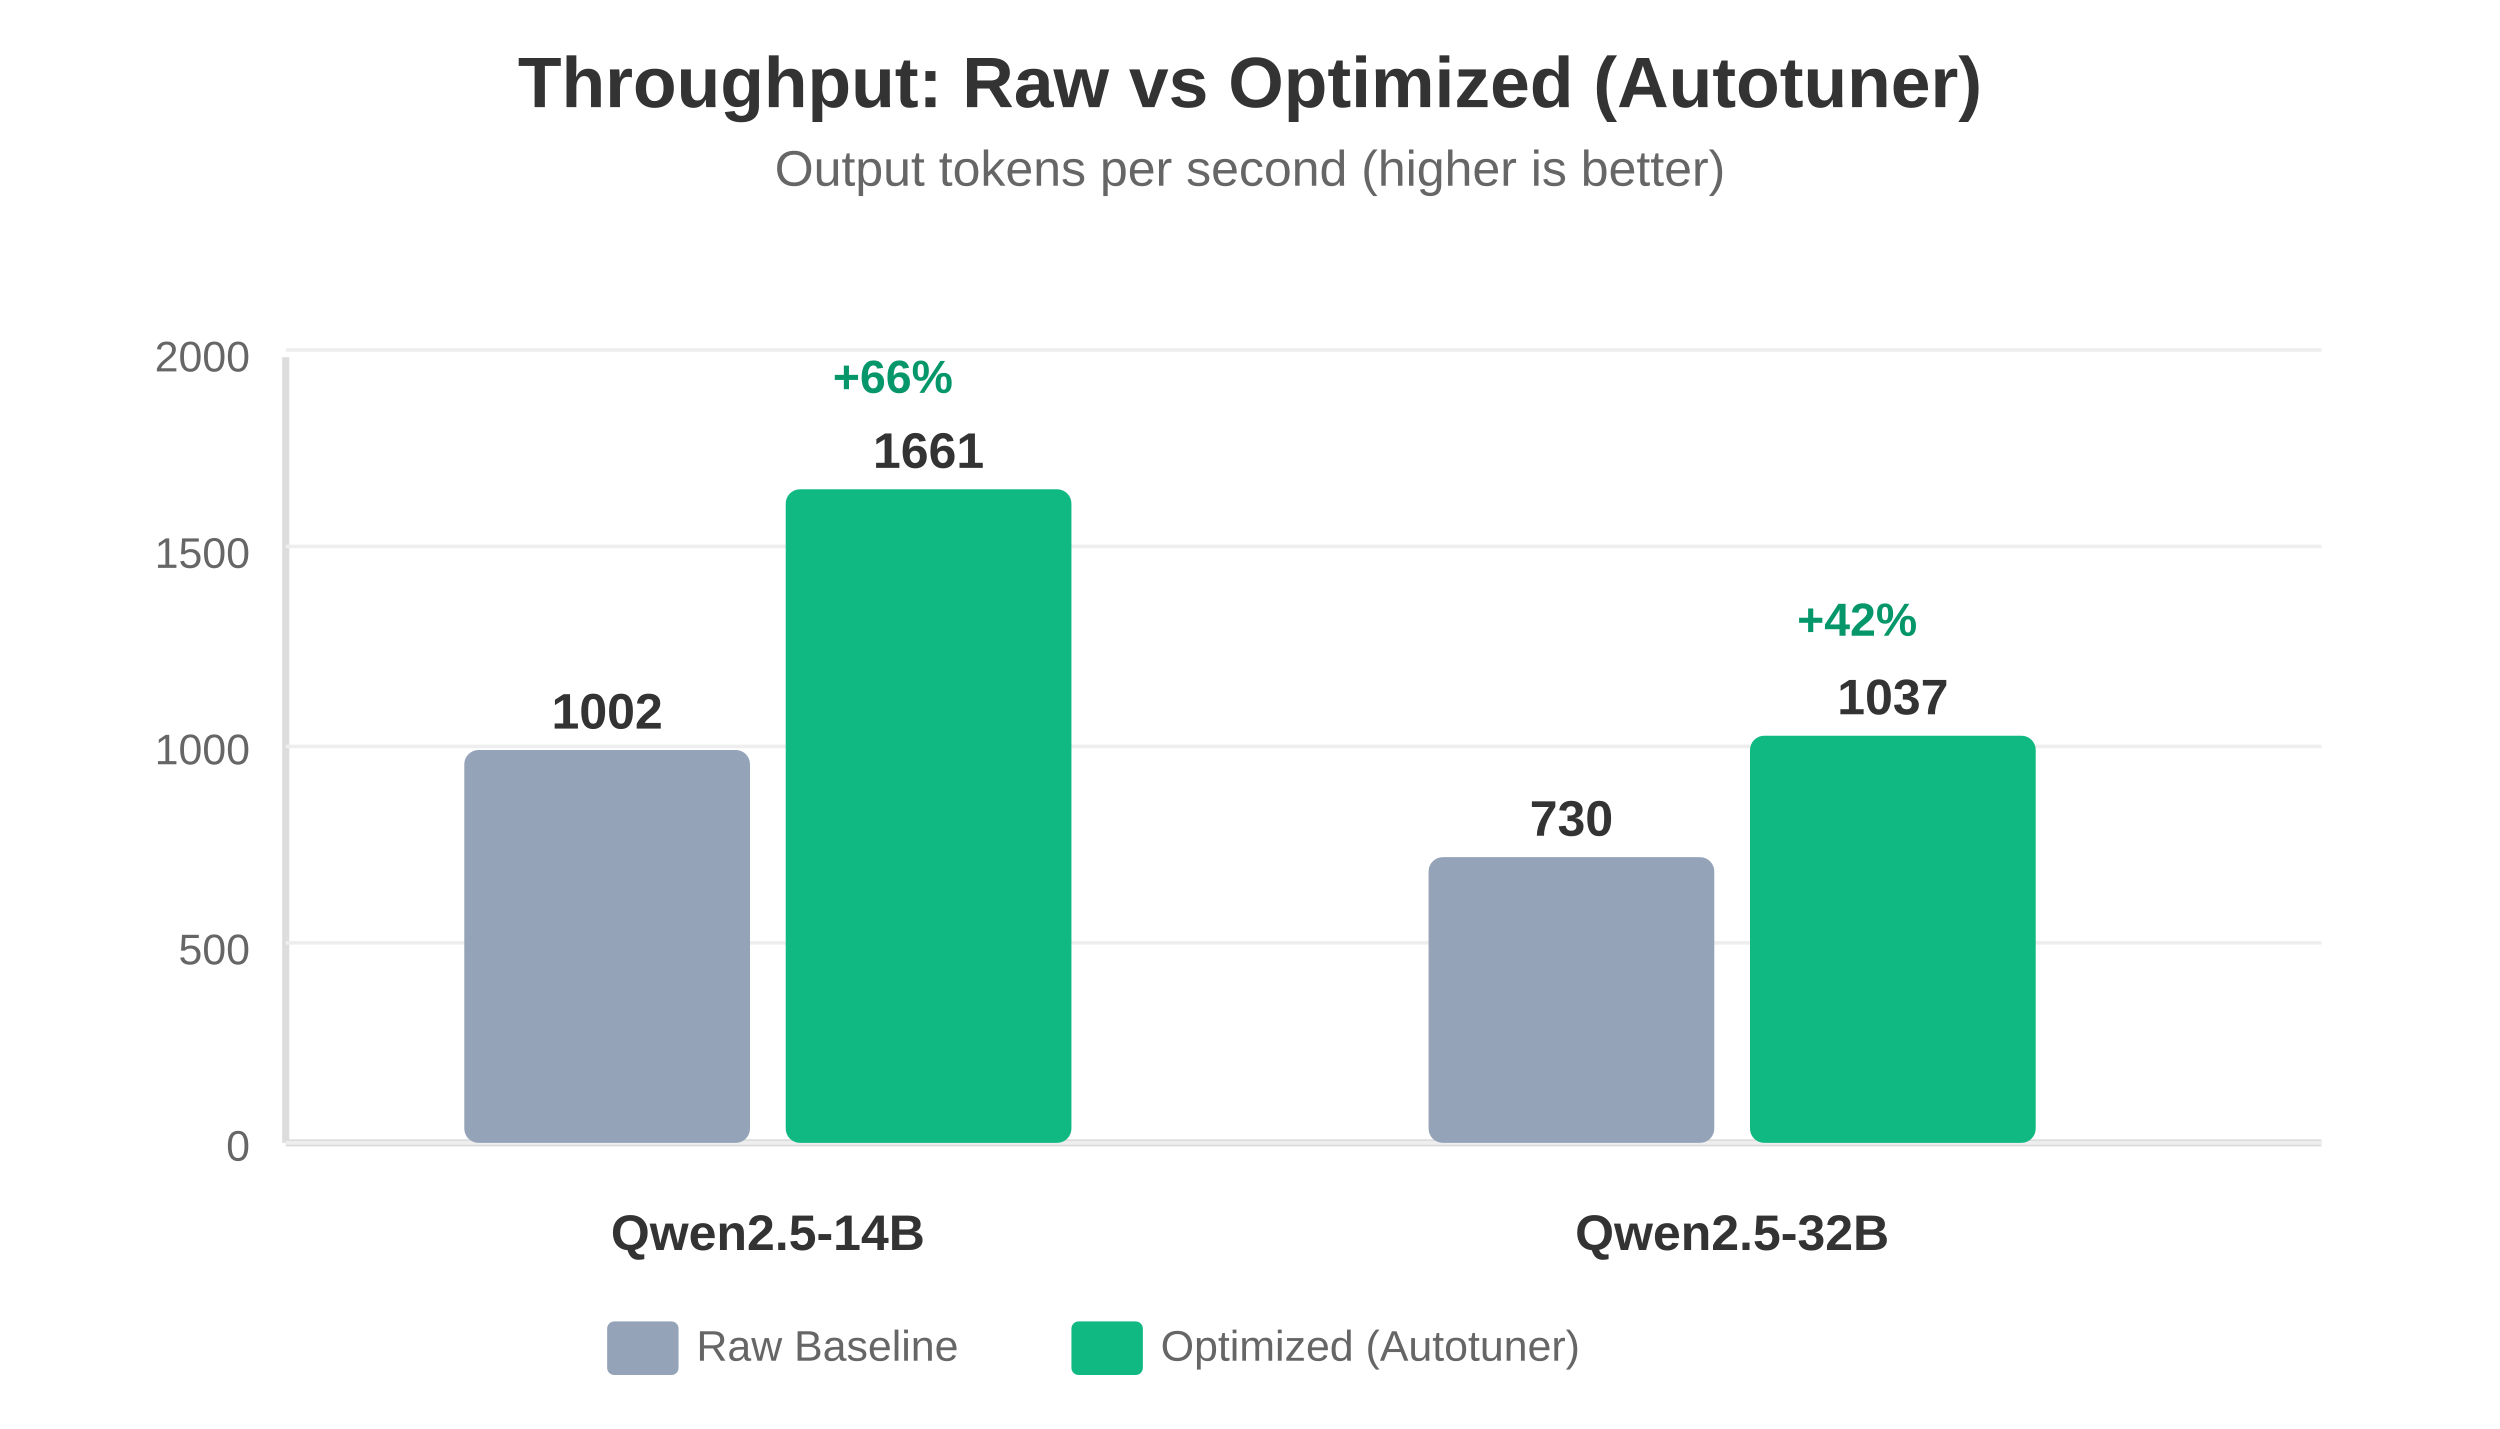
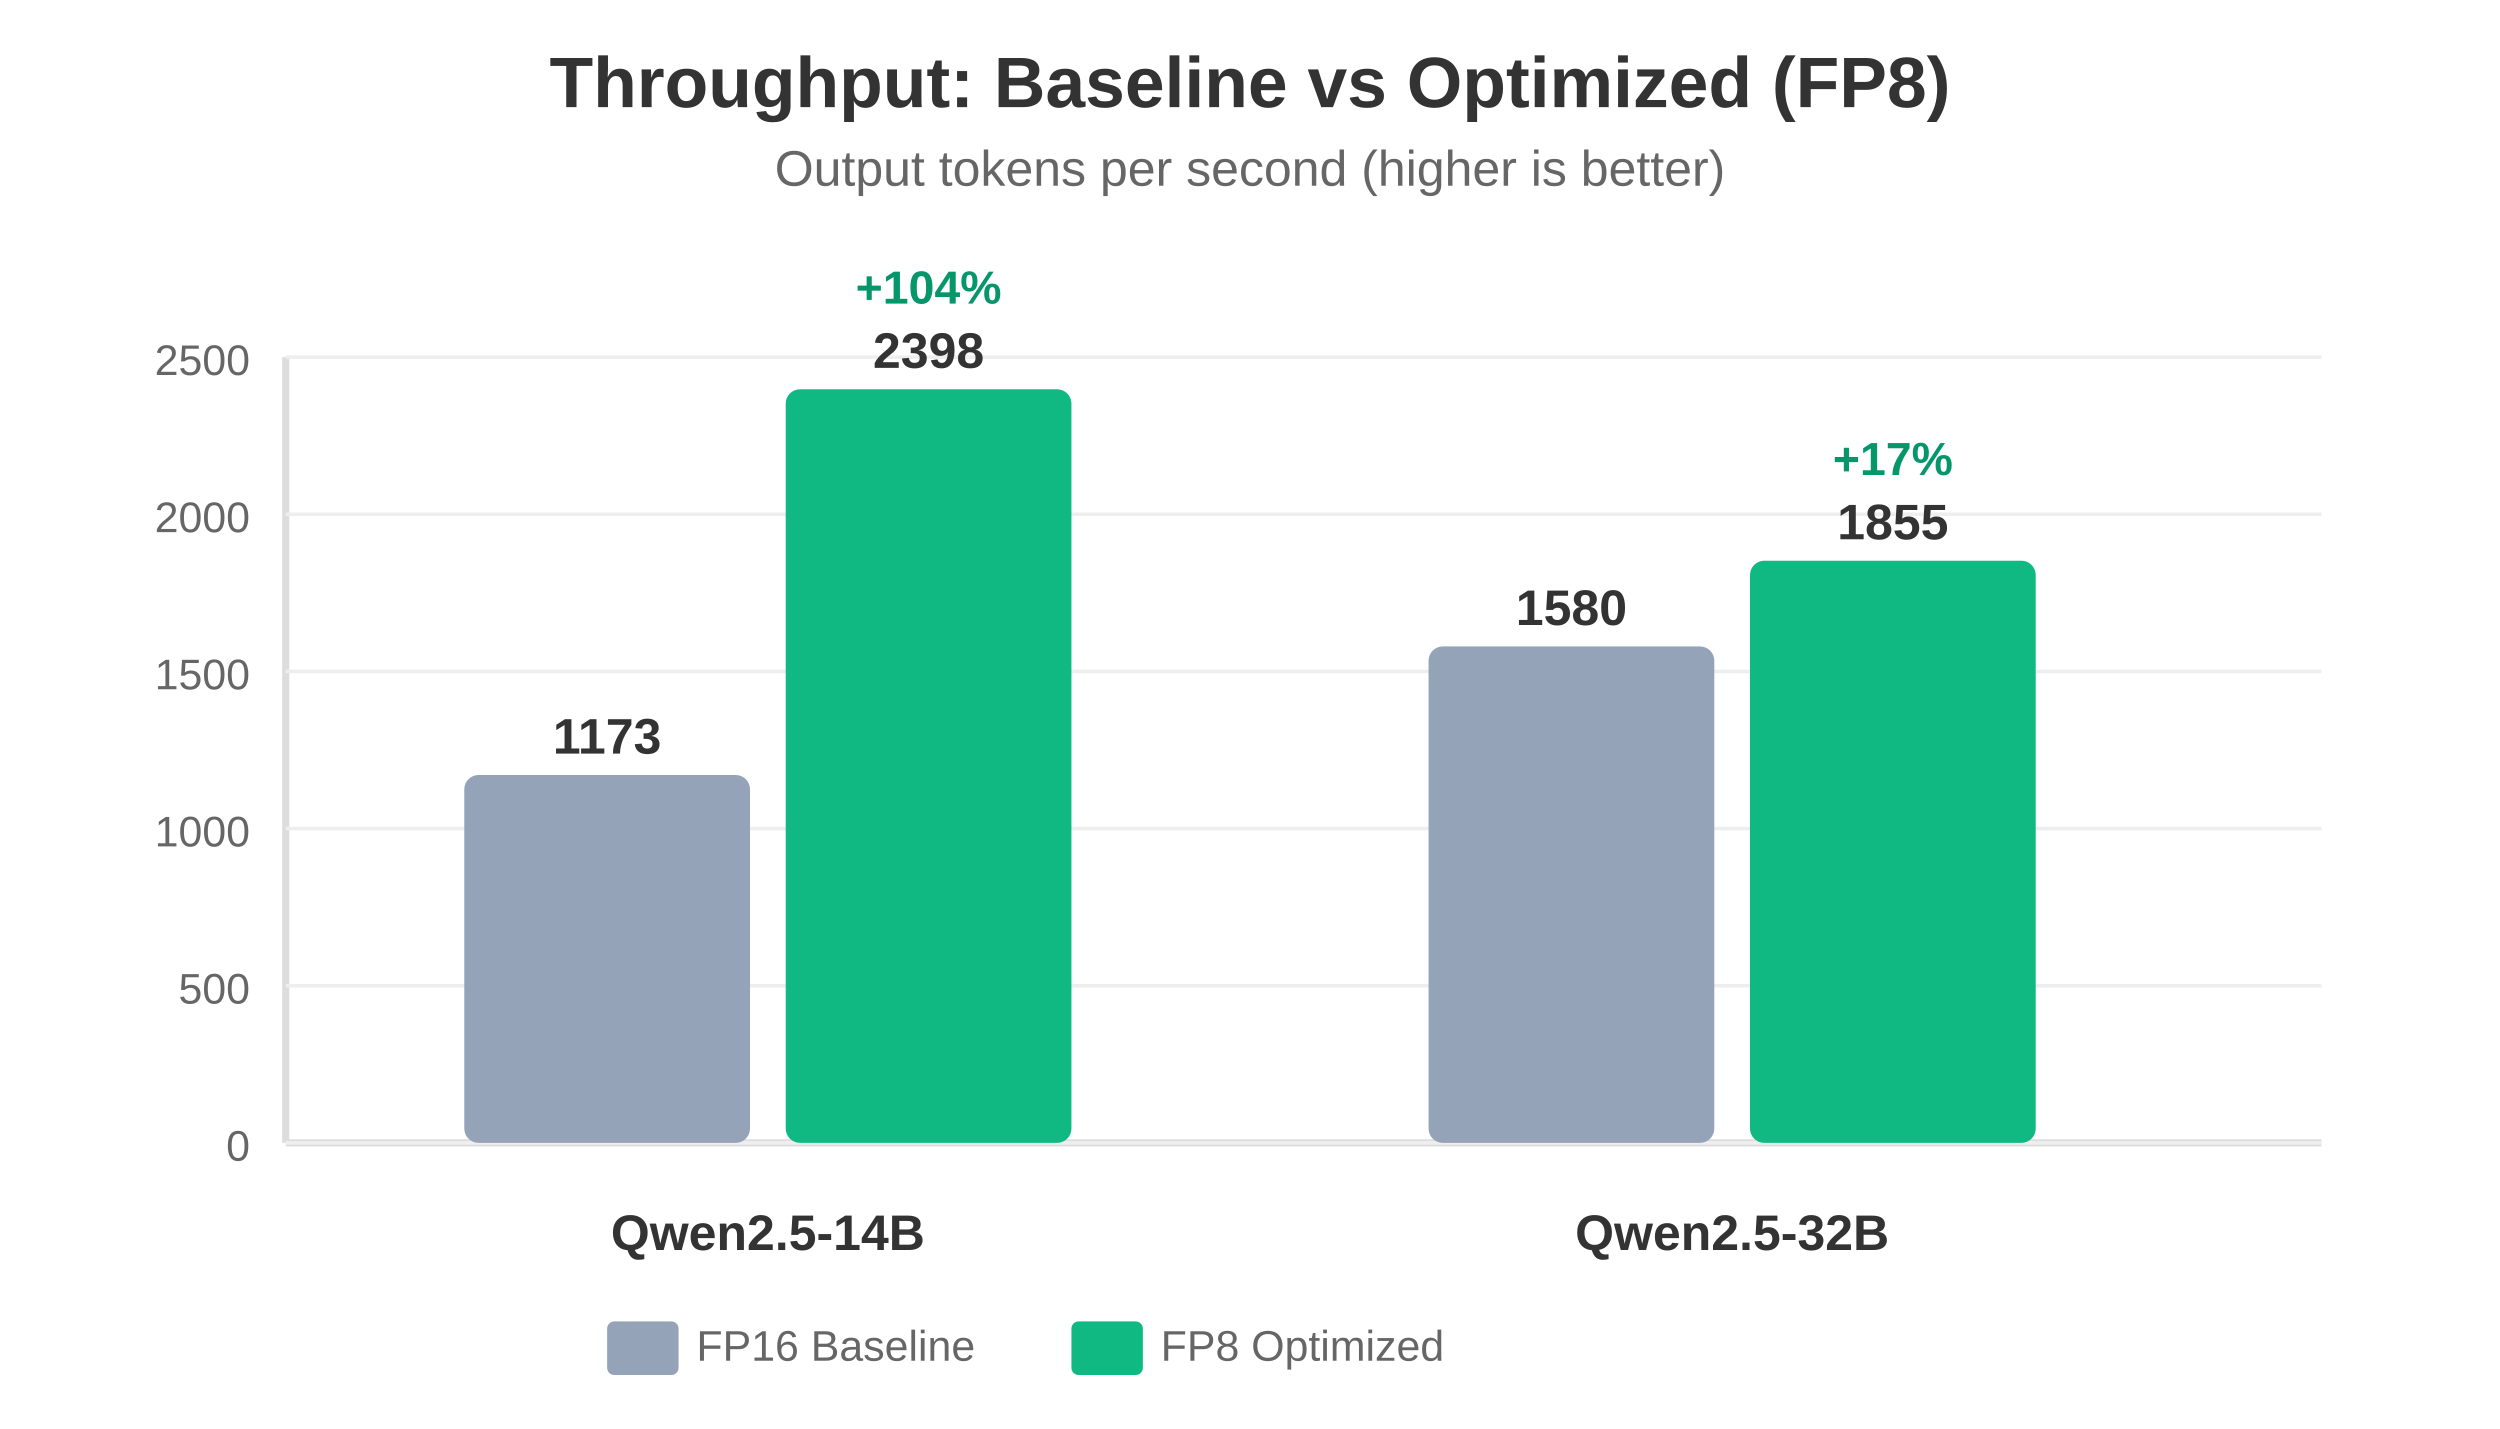
<svg xmlns="http://www.w3.org/2000/svg" viewBox="0 0 700 400">
  <text x="350" y="30" font-family="Arial, sans-serif" font-size="20" font-weight="bold" text-anchor="middle" fill="#333">
-     Throughput: Raw vs Optimized (Autotuner)
+     Throughput: Baseline vs Optimized (FP8)
  </text>
  <text x="350" y="52" font-family="Arial, sans-serif" font-size="14" text-anchor="middle" fill="#666">
    Output tokens per second (higher is better)
  </text>
  <line x1="80" y1="100" x2="80" y2="320" stroke="#ddd" stroke-width="2" />
  <line x1="80" y1="320" x2="650" y2="320" stroke="#ddd" stroke-width="2" />
  <g font-family="Arial, sans-serif" font-size="12" fill="#666">
    <text x="70" y="325" text-anchor="end">0</text>
    <line x1="80" y1="320" x2="650" y2="320" stroke="#eee" stroke-width="1" />
-     <text x="70" y="270" text-anchor="end">500</text>
-     <line x1="80" y1="264" x2="650" y2="264" stroke="#eee" stroke-width="1" />
-     <text x="70" y="214" text-anchor="end">1000</text>
-     <line x1="80" y1="209" x2="650" y2="209" stroke="#eee" stroke-width="1" />
-     <text x="70" y="159" text-anchor="end">1500</text>
-     <line x1="80" y1="153" x2="650" y2="153" stroke="#eee" stroke-width="1" />
-     <text x="70" y="104" text-anchor="end">2000</text>
-     <line x1="80" y1="98" x2="650" y2="98" stroke="#eee" stroke-width="1" />
+     <text x="70" y="281" text-anchor="end">500</text>
+     <line x1="80" y1="276" x2="650" y2="276" stroke="#eee" stroke-width="1" />
+     <text x="70" y="237" text-anchor="end">1000</text>
+     <line x1="80" y1="232" x2="650" y2="232" stroke="#eee" stroke-width="1" />
+     <text x="70" y="193" text-anchor="end">1500</text>
+     <line x1="80" y1="188" x2="650" y2="188" stroke="#eee" stroke-width="1" />
+     <text x="70" y="149" text-anchor="end">2000</text>
+     <line x1="80" y1="144" x2="650" y2="144" stroke="#eee" stroke-width="1" />
+     <text x="70" y="105" text-anchor="end">2500</text>
+     <line x1="80" y1="100" x2="650" y2="100" stroke="#eee" stroke-width="1" />
  </g>
-   <rect x="130" y="210" width="80" height="110" fill="#94a3b8" rx="4" />
-   <text x="170" y="204" font-family="Arial, sans-serif" font-size="14" font-weight="bold" text-anchor="middle" fill="#333">1002</text>
-   <rect x="220" y="137" width="80" height="183" fill="#10b981" rx="4" />
-   <text x="260" y="131" font-family="Arial, sans-serif" font-size="14" font-weight="bold" text-anchor="middle" fill="#333">1661</text>
-   <text x="250" y="110" font-family="Arial, sans-serif" font-size="13" font-weight="bold" text-anchor="middle" fill="#059669">+66%</text>
-   <rect x="400" y="240" width="80" height="80" fill="#94a3b8" rx="4" />
-   <text x="440" y="234" font-family="Arial, sans-serif" font-size="14" font-weight="bold" text-anchor="middle" fill="#333">730</text>
-   <rect x="490" y="206" width="80" height="114" fill="#10b981" rx="4" />
-   <text x="530" y="200" font-family="Arial, sans-serif" font-size="14" font-weight="bold" text-anchor="middle" fill="#333">1037</text>
-   <text x="520" y="178" font-family="Arial, sans-serif" font-size="13" font-weight="bold" text-anchor="middle" fill="#059669">+42%</text>
+   <rect x="130" y="217" width="80" height="103" fill="#94a3b8" rx="4" />
+   <text x="170" y="211" font-family="Arial, sans-serif" font-size="14" font-weight="bold" text-anchor="middle" fill="#333">1173</text>
+   <rect x="220" y="109" width="80" height="211" fill="#10b981" rx="4" />
+   <text x="260" y="103" font-family="Arial, sans-serif" font-size="14" font-weight="bold" text-anchor="middle" fill="#333">2398</text>
+   <text x="260" y="85" font-family="Arial, sans-serif" font-size="13" font-weight="bold" text-anchor="middle" fill="#059669">+104%</text>
+   <rect x="400" y="181" width="80" height="139" fill="#94a3b8" rx="4" />
+   <text x="440" y="175" font-family="Arial, sans-serif" font-size="14" font-weight="bold" text-anchor="middle" fill="#333">1580</text>
+   <rect x="490" y="157" width="80" height="163" fill="#10b981" rx="4" />
+   <text x="530" y="151" font-family="Arial, sans-serif" font-size="14" font-weight="bold" text-anchor="middle" fill="#333">1855</text>
+   <text x="530" y="133" font-family="Arial, sans-serif" font-size="13" font-weight="bold" text-anchor="middle" fill="#059669">+17%</text>
  <text x="215" y="350" font-family="Arial, sans-serif" font-size="14" font-weight="bold" text-anchor="middle" fill="#333">Qwen2.5-14B</text>
  <text x="485" y="350" font-family="Arial, sans-serif" font-size="14" font-weight="bold" text-anchor="middle" fill="#333">Qwen2.5-32B</text>
  <rect x="170" y="370" width="20" height="15" fill="#94a3b8" rx="2" />
-   <text x="195" y="381" font-family="Arial, sans-serif" font-size="12" fill="#666">Raw Baseline</text>
+   <text x="195" y="381" font-family="Arial, sans-serif" font-size="12" fill="#666">FP16 Baseline</text>
  <rect x="300" y="370" width="20" height="15" fill="#10b981" rx="2" />
-   <text x="325" y="381" font-family="Arial, sans-serif" font-size="12" fill="#666">Optimized (Autotuner)</text>
+   <text x="325" y="381" font-family="Arial, sans-serif" font-size="12" fill="#666">FP8 Optimized</text>
</svg>
